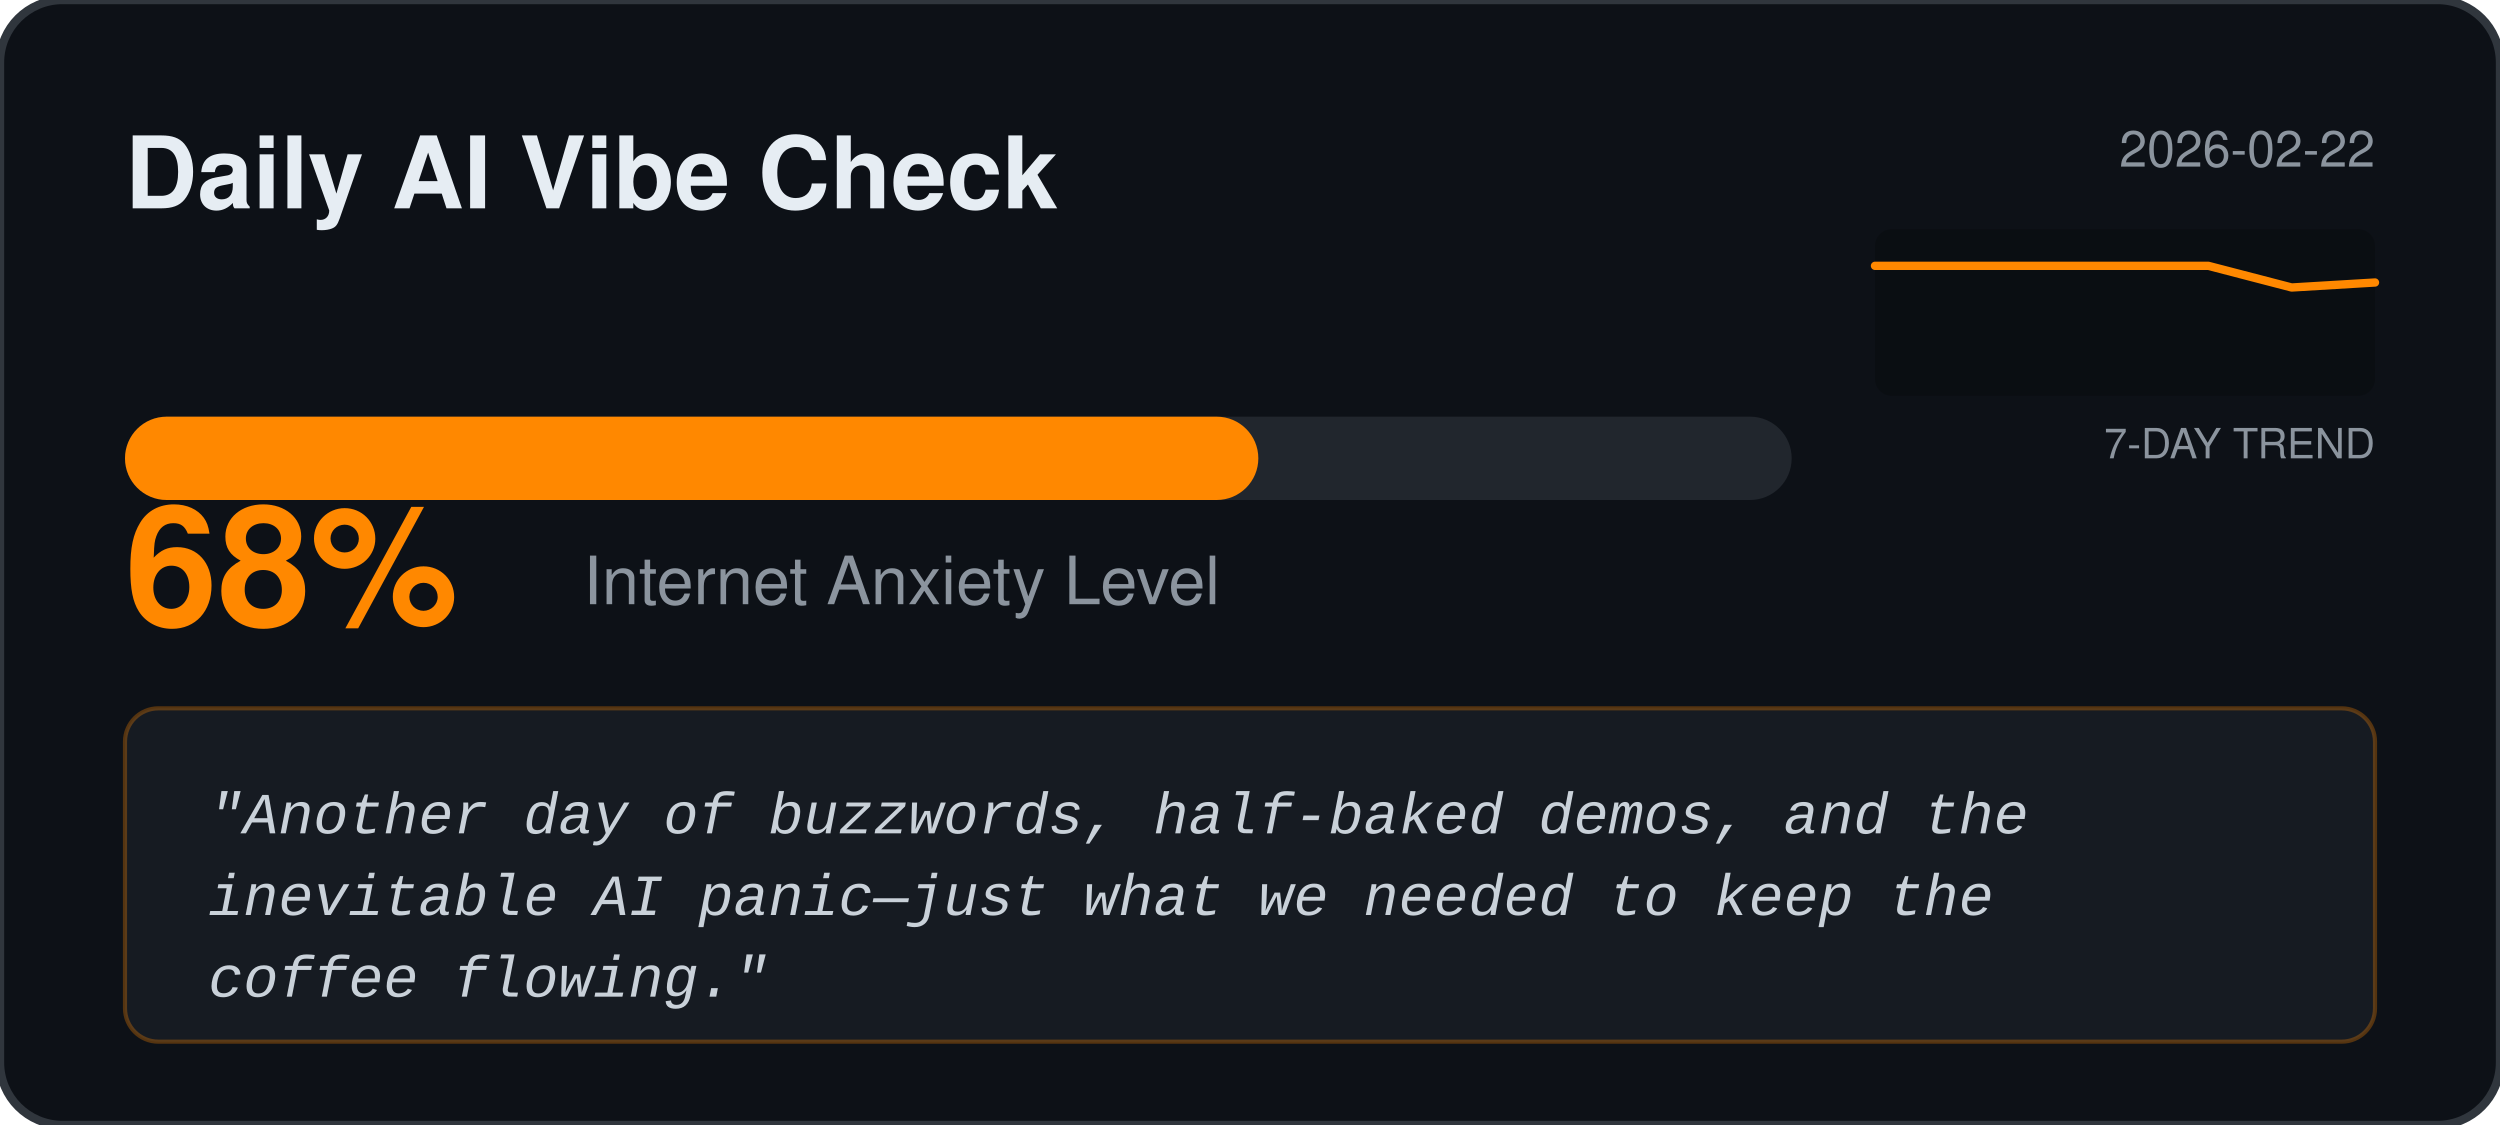
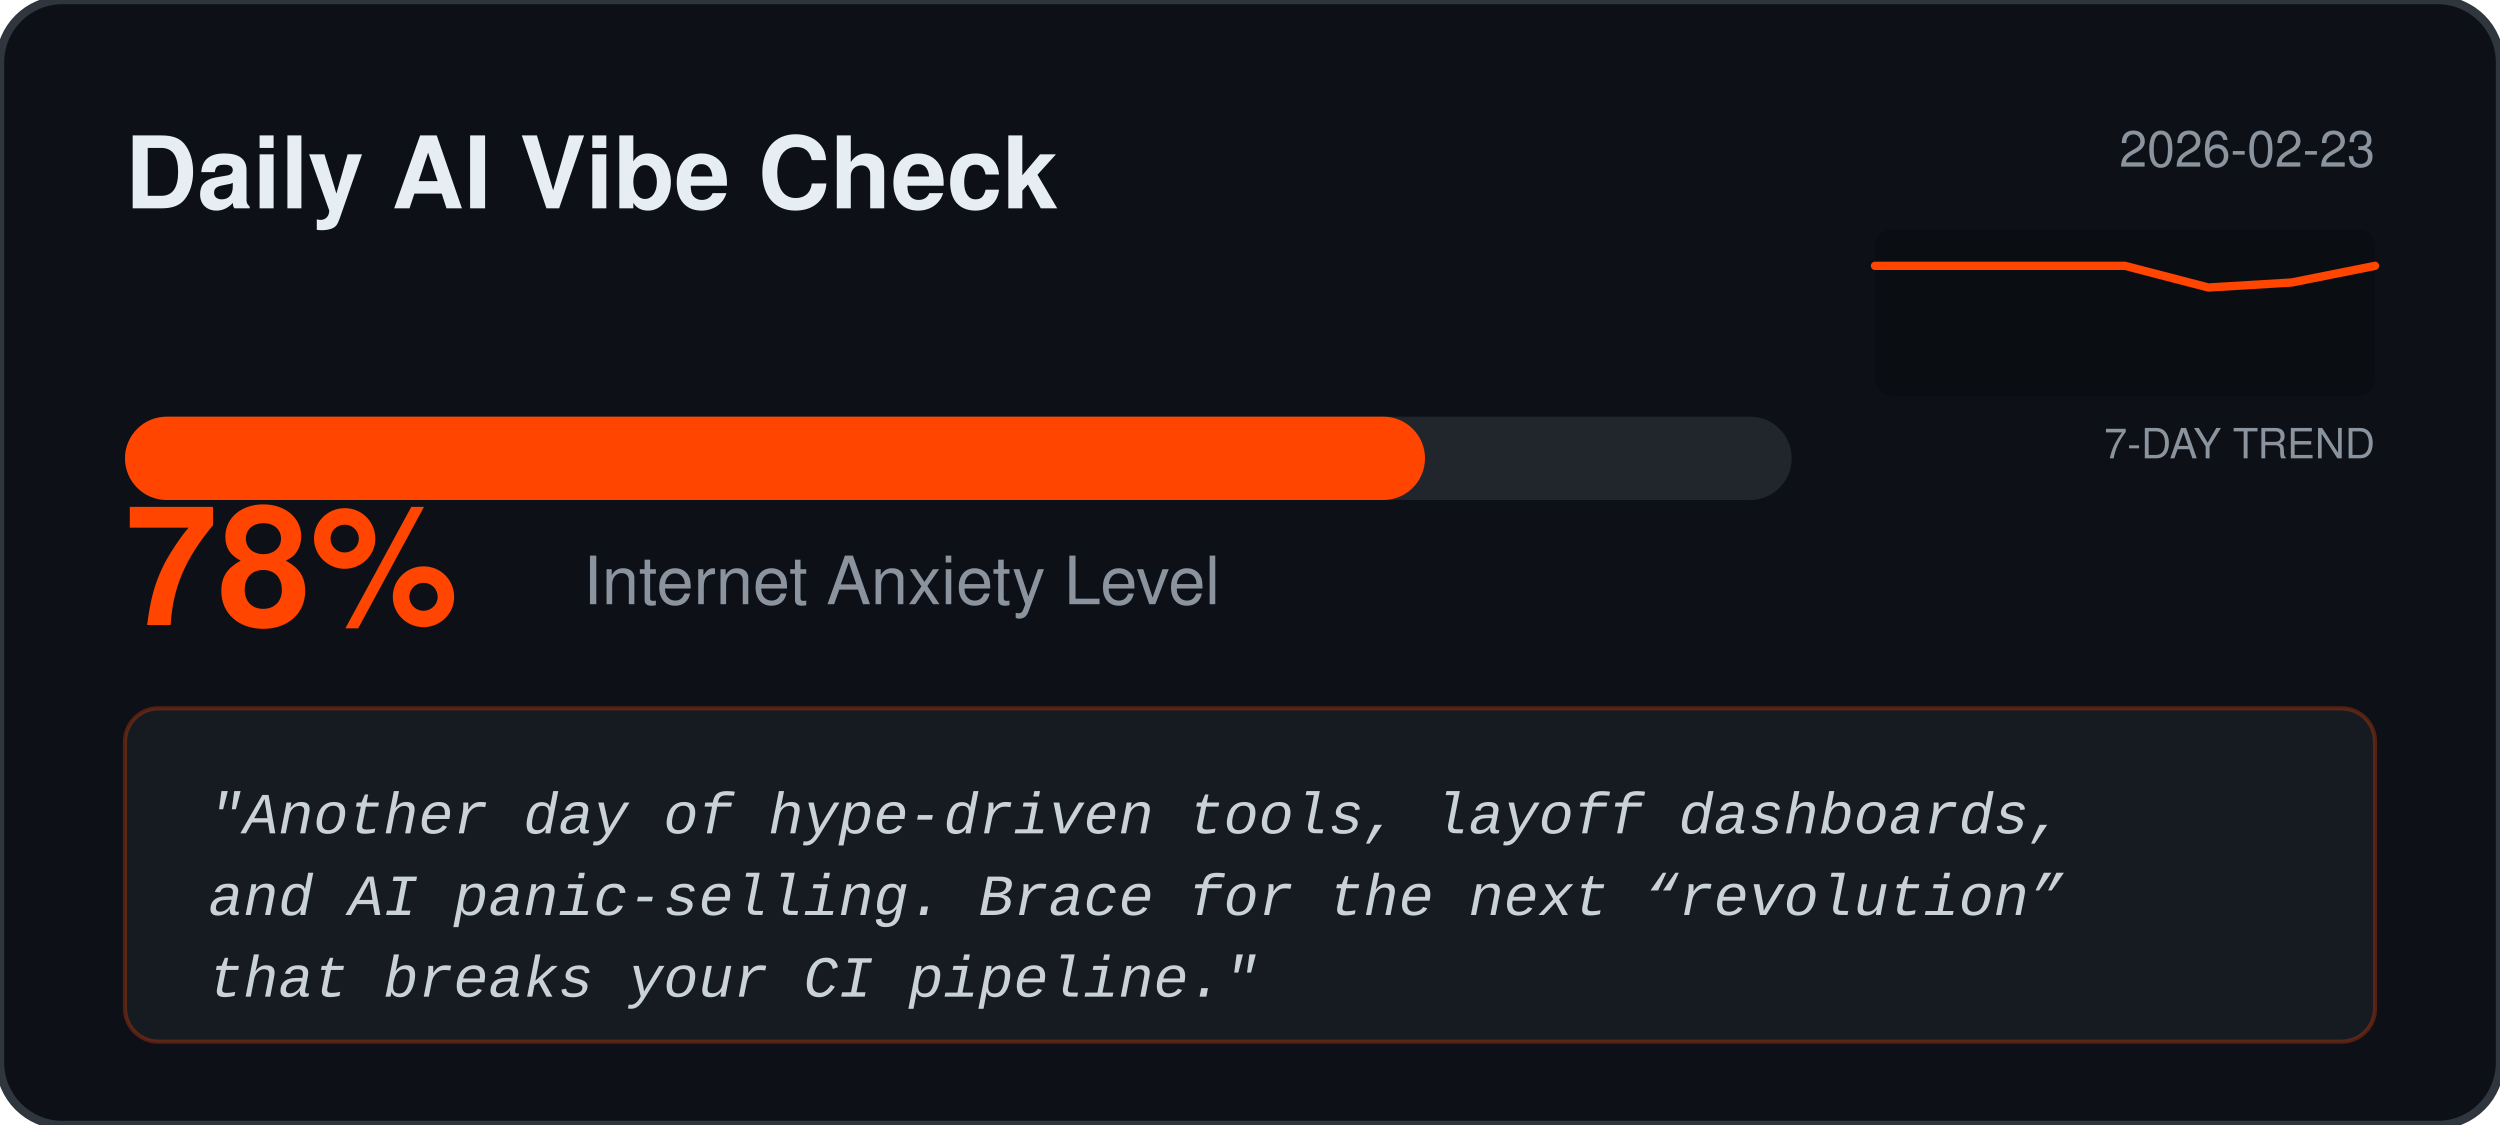
<svg xmlns="http://www.w3.org/2000/svg" width="600" height="270" viewBox="0 0 600 270" fill="none">
  <rect width="600" height="270" rx="15" fill="#0D1117" stroke="#30363D" stroke-width="2" />
  <text x="30" y="50" fill="#E6EDF3" font-family="Segoe UI, Helvetica, sans-serif" font-weight="bold" font-size="24">Daily AI Vibe Check</text>
-   <text x="570" y="40" fill="#8B949E" font-family="Segoe UI, Helvetica, sans-serif" font-size="12" text-anchor="end">2026-02-22</text>
+   <text x="570" y="40" fill="#8B949E" font-family="Segoe UI, Helvetica, sans-serif" font-size="12" text-anchor="end">2026-02-23</text>
  <rect x="450" y="55" width="120" height="40" fill="#000000" fill-opacity="0.2" rx="4" />
  <text x="570" y="110" fill="#8B949E" font-family="Segoe UI, Helvetica, sans-serif" font-size="10" text-anchor="end">7-DAY TREND</text>
-   <polyline points="450.0,63.8 470.0,63.8 490.0,63.8 510.0,63.8 530.0,63.8 550.0,69.0 570.0,67.8" fill="none" stroke="#FF8800" stroke-width="2" stroke-linecap="round" stroke-linejoin="round" />
+   <polyline points="450.0,63.8 470.0,63.8 490.0,63.8 510.0,63.8 530.0,69.0 550.0,67.8 570.0,63.8" fill="none" stroke="#FF4500" stroke-width="2" stroke-linecap="round" stroke-linejoin="round" />
  <rect x="30" y="100" width="400" height="20" rx="10" fill="#21262D" />
-   <rect x="30" y="100" width="272.0" height="20" rx="10" fill="#FF8800" />
-   <text x="30" y="150" fill="#FF8800" font-family="Segoe UI, Helvetica, sans-serif" font-weight="bold" font-size="40">68%</text>
+   <rect x="30" y="100" width="312.0" height="20" rx="10" fill="#FF4500" />
+   <text x="30" y="150" fill="#FF4500" font-family="Segoe UI, Helvetica, sans-serif" font-weight="bold" font-size="40">78%</text>
  <text x="140" y="145" fill="#8B949E" font-family="Segoe UI, Helvetica, sans-serif" font-size="16">Internet Anxiety Level</text>
-   <rect x="30" y="170" width="540" height="80" rx="8" fill="#161B22" stroke="#FF8800" stroke-opacity="0.3" />
+   <rect x="30" y="170" width="540" height="80" rx="8" fill="#161B22" stroke="#FF4500" stroke-opacity="0.3" />
  <text x="50" y="200" fill="#C9D1D9" font-family="Courier New, monospace" font-size="14" font-style="italic">
-     <tspan x="50" dy="0">"Another day of buzzwords, half-baked demos, and the</tspan>
-     <tspan x="50" dy="1.4em">inevitable AI panic—just what we needed to keep the</tspan>
-     <tspan x="50" dy="1.4em">coffee flowing."</tspan>
+     <tspan x="50" dy="0">"Another day of hype‑driven tools, layoff dashboards,</tspan>
+     <tspan x="50" dy="1.4em">and AI panic‑selling. Brace for the next “revolution”</tspan>
+     <tspan x="50" dy="1.4em">that breaks your CI pipeline."</tspan>
  </text>
</svg>
